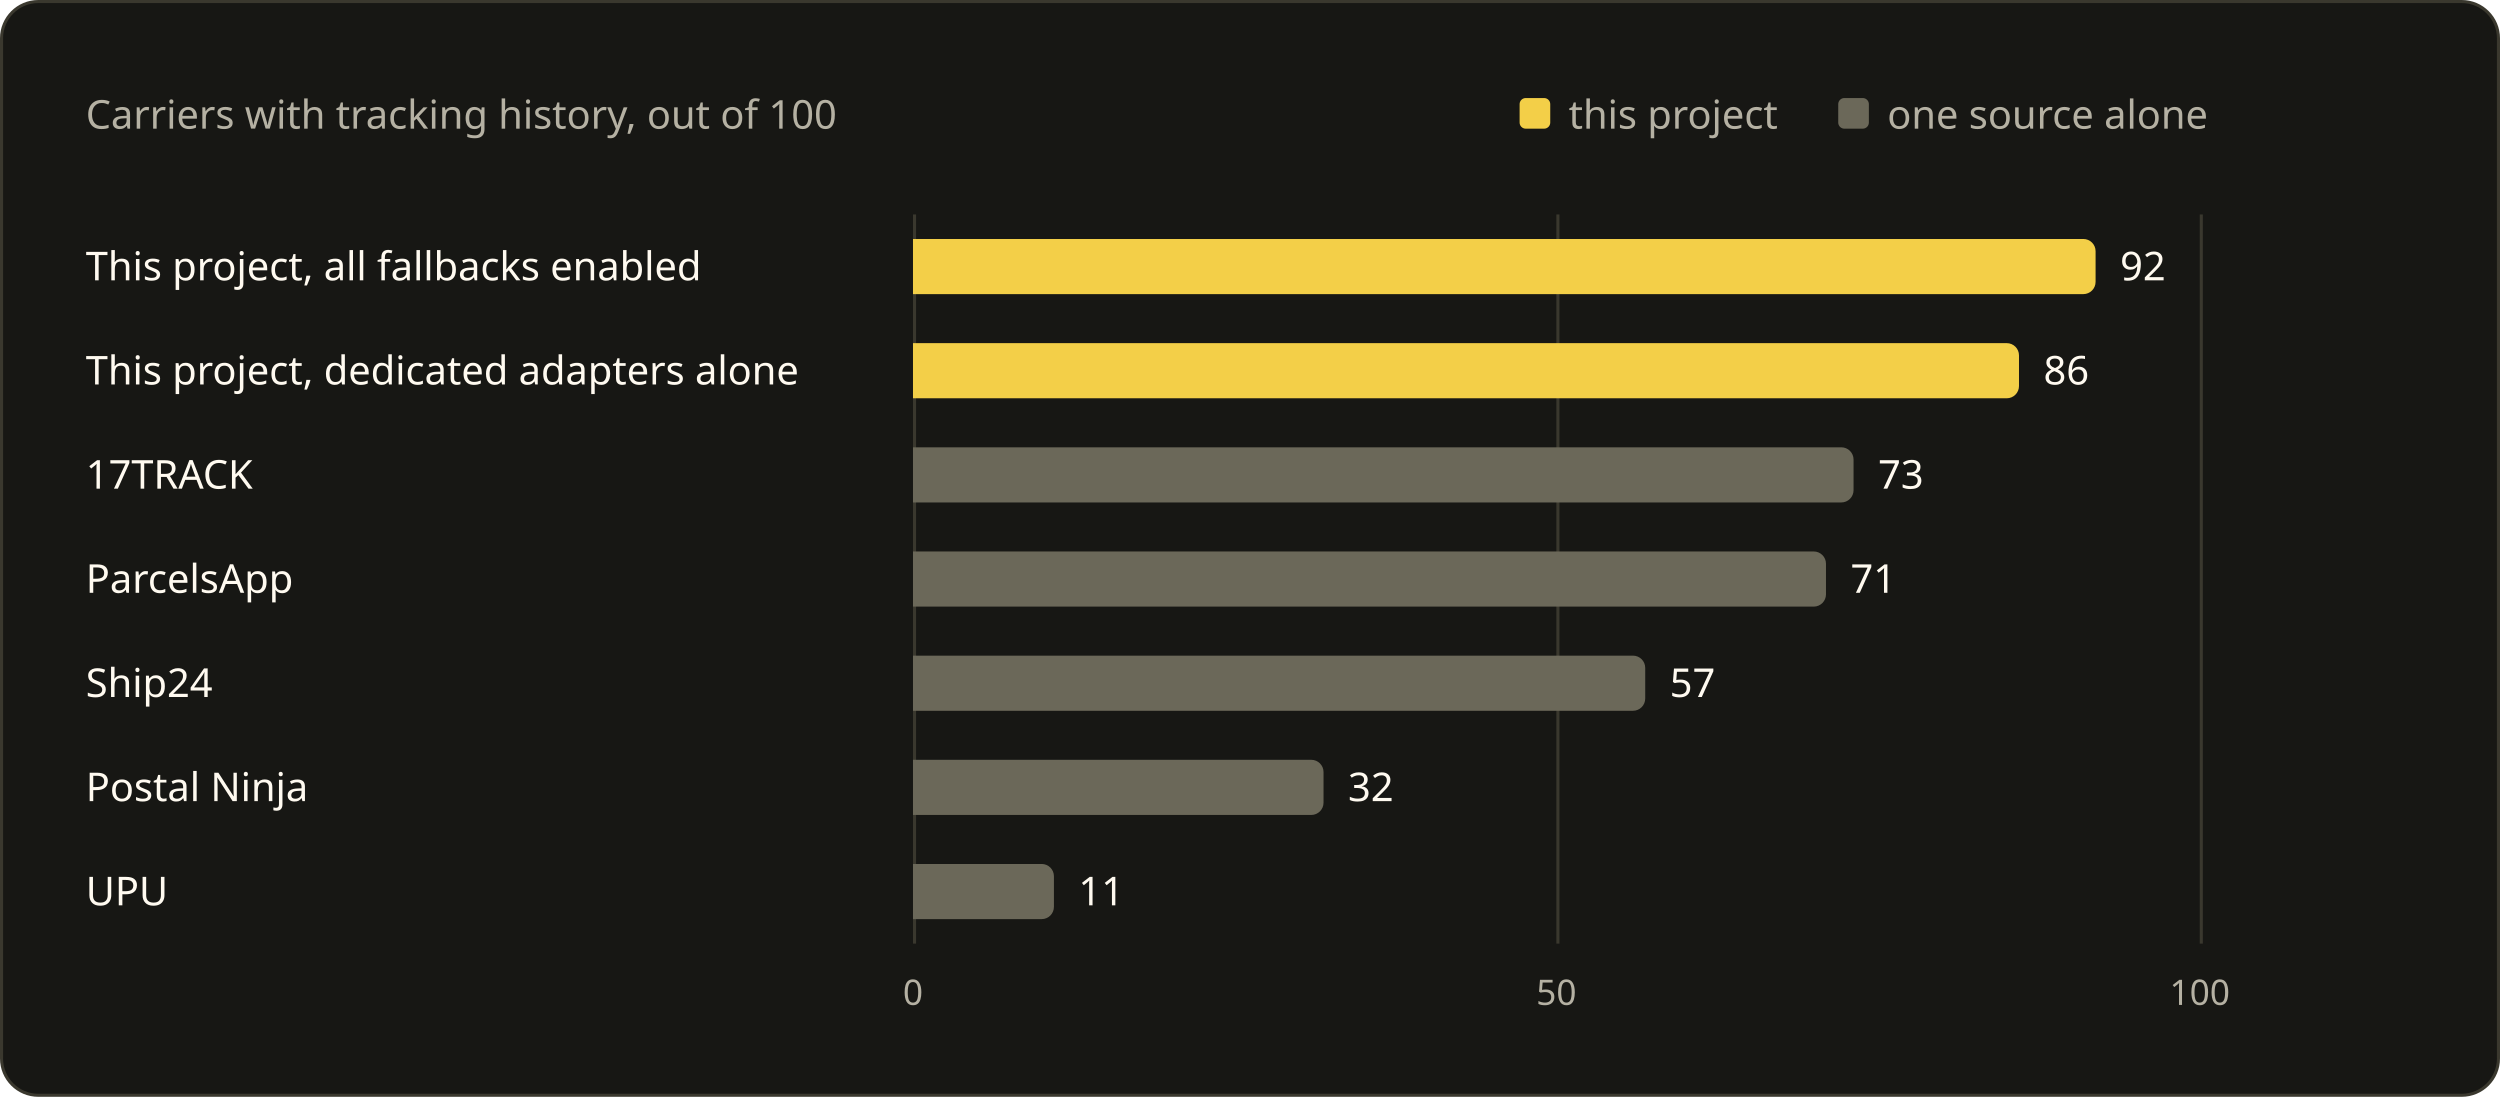
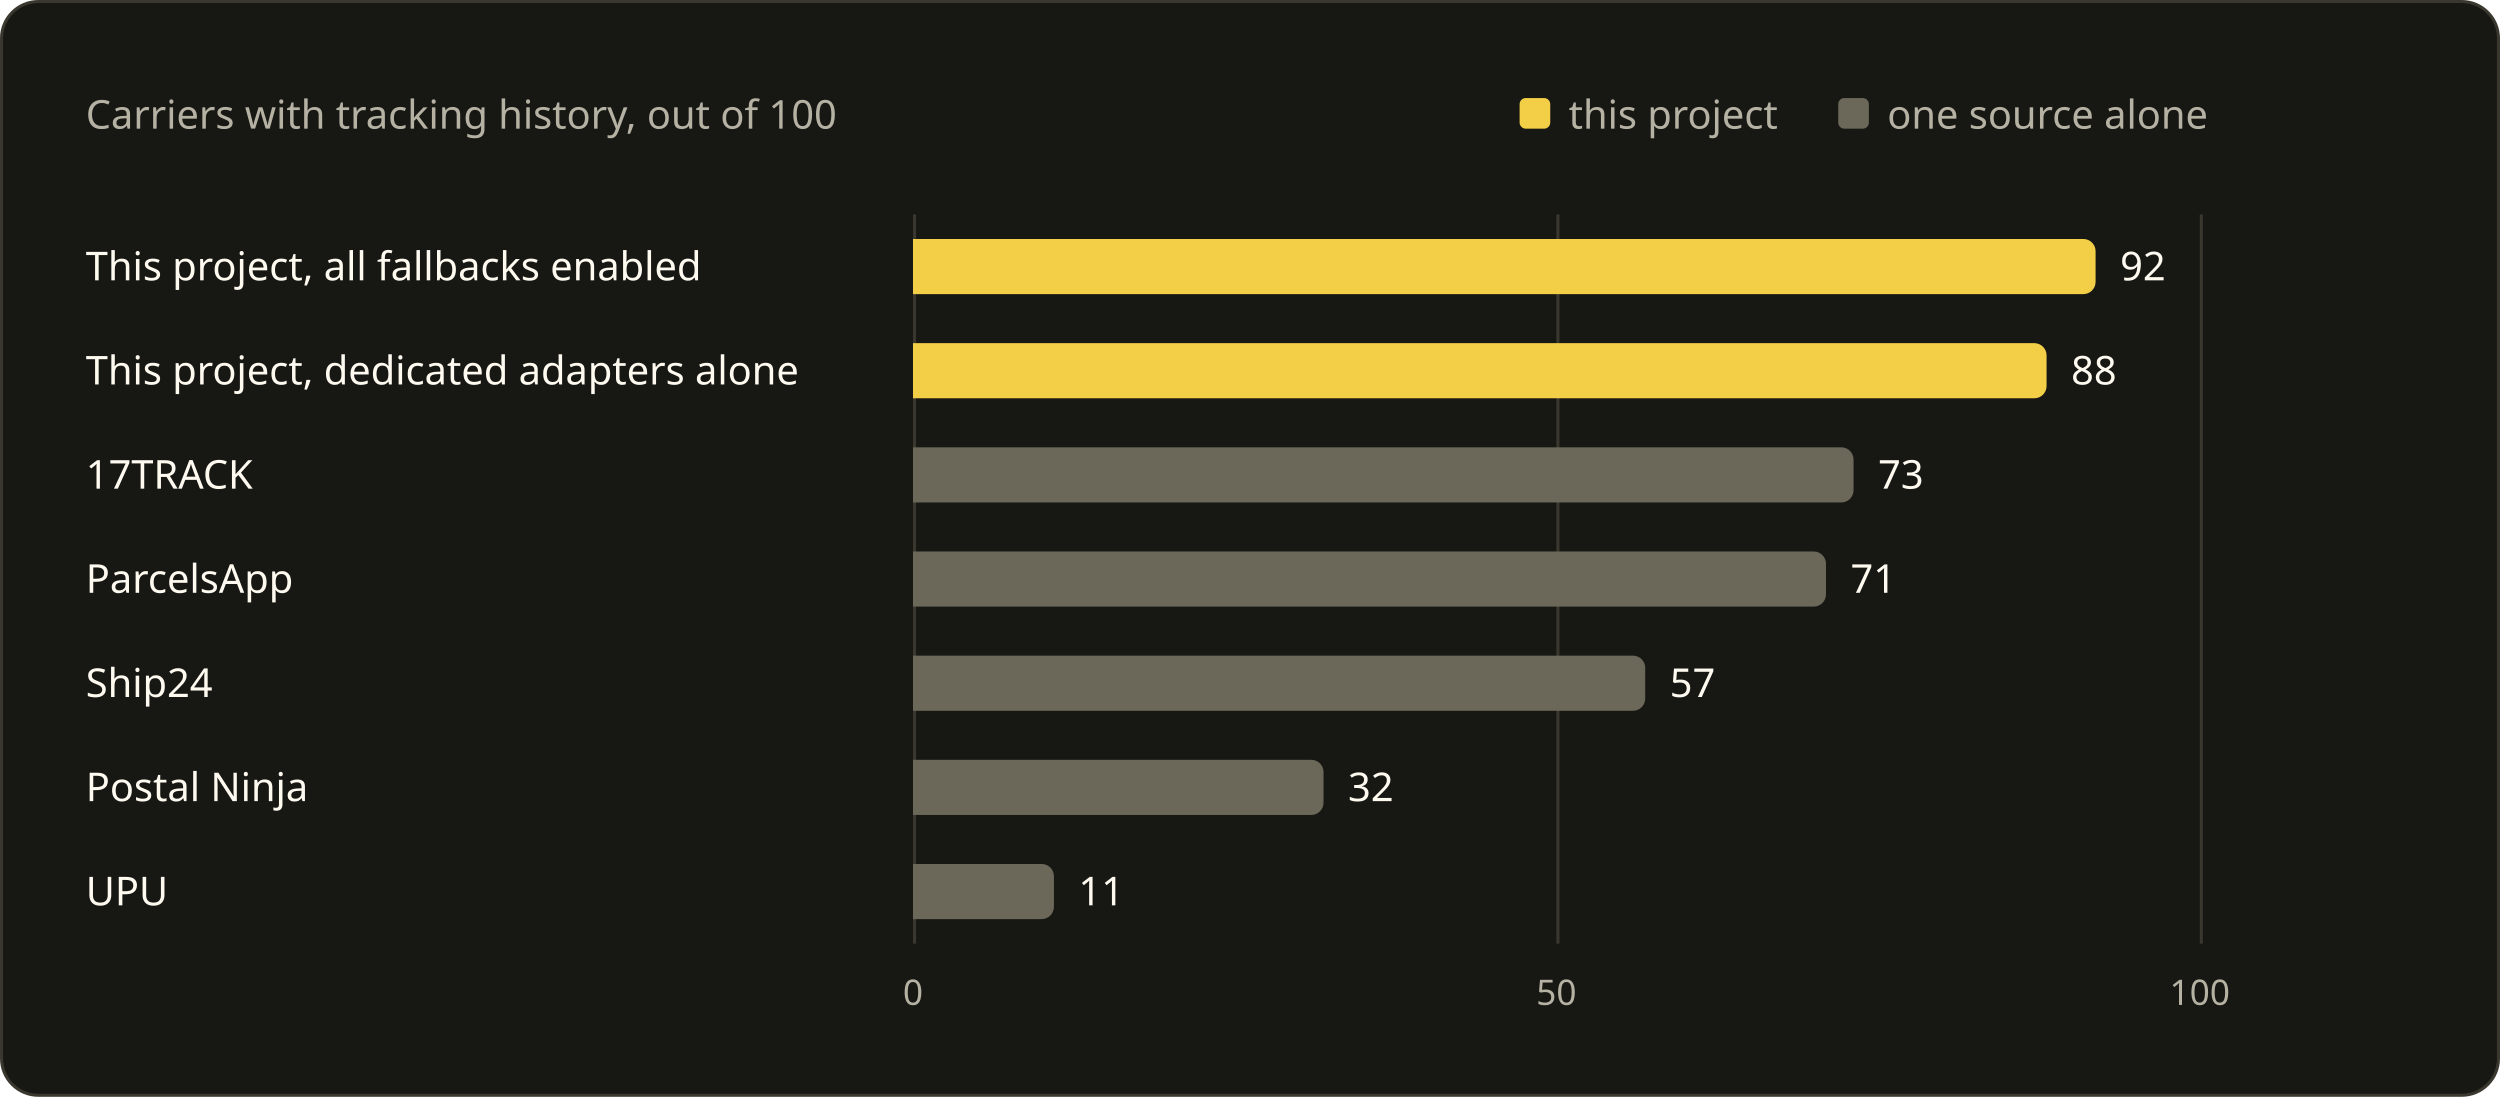
<svg xmlns="http://www.w3.org/2000/svg" viewBox="0 0 816 358" role="img" aria-label="Carriers with tracking history, by source">
  <style>text { font: 13px -apple-system, BlinkMacSystemFont, 'Segoe UI', 'Noto Sans', Helvetica, Arial, sans-serif; }</style>
  <rect x=".5" y=".5" width="815" height="357" rx="12" fill="#171714" stroke="#3a382e" />
  <g transform="translate(28 26)">
    <text x="0" y="16" fill="#b5b1a3">Carriers with tracking history, out of 100</text>
    <rect x="468" y="6" width="10" height="10" rx="2" fill="#f3cf48" />
    <text x="484" y="16" fill="#b5b1a3">this project</text>
    <rect x="572" y="6" width="10" height="10" rx="2" fill="#6b6859" />
    <text x="588" y="16" fill="#b5b1a3">one source alone</text>
    <path d="M270.5 44V282" stroke="#3a382e" />
    <path d="M480.5 44V282" stroke="#3a382e" />
    <path d="M690.5 44V282" stroke="#3a382e" />
    <text x="0" y="65.5" fill="#fffaf0" font-weight="600">This project, all fallbacks enabled</text>
    <path d="M270 52h382a4 4 0 0 1 4 4v10a4 4 0 0 1-4 4h-382z" fill="#f3cf48" />
    <text x="664" y="65.5" fill="#fffaf0" font-weight="600">92</text>
    <text x="0" y="99.5" fill="#fffaf0" font-weight="600">This project, dedicated adapters alone</text>
-     <path d="M270 86h357a4 4 0 0 1 4 4v10a4 4 0 0 1-4 4h-357z" fill="#f3cf48" />
-     <text x="639" y="99.5" fill="#fffaf0" font-weight="600">86</text>
+     <path d="M270 86h366a4 4 0 0 1 4 4v10a4 4 0 0 1-4 4h-366z" fill="#f3cf48" />
+     <text x="648" y="99.5" fill="#fffaf0" font-weight="600">88</text>
    <text x="0" y="133.5" fill="#fffaf0">17TRACK</text>
    <path d="M270 120h303a4 4 0 0 1 4 4v10a4 4 0 0 1-4 4h-303z" fill="#6b6859" />
    <text x="585" y="133.5" fill="#fffaf0">73</text>
    <text x="0" y="167.5" fill="#fffaf0">ParcelsApp</text>
    <path d="M270 154h294a4 4 0 0 1 4 4v10a4 4 0 0 1-4 4h-294z" fill="#6b6859" />
    <text x="576" y="167.5" fill="#fffaf0">71</text>
    <text x="0" y="201.5" fill="#fffaf0">Ship24</text>
    <path d="M270 188h235a4 4 0 0 1 4 4v10a4 4 0 0 1-4 4h-235z" fill="#6b6859" />
    <text x="517" y="201.5" fill="#fffaf0">57</text>
    <text x="0" y="235.5" fill="#fffaf0">Postal Ninja</text>
    <path d="M270 222h130a4 4 0 0 1 4 4v10a4 4 0 0 1-4 4h-130z" fill="#6b6859" />
    <text x="412" y="235.5" fill="#fffaf0">32</text>
    <text x="0" y="269.5" fill="#fffaf0">UPU</text>
    <path d="M270 256h42a4 4 0 0 1 4 4v10a4 4 0 0 1-4 4h-42z" fill="#6b6859" />
    <text x="324" y="269.5" fill="#fffaf0">11</text>
    <text x="270" y="302" fill="#b5b1a3" text-anchor="middle" style="font-size: 11.5px">0</text>
    <text x="480" y="302" fill="#b5b1a3" text-anchor="middle" style="font-size: 11.5px">50</text>
    <text x="690" y="302" fill="#b5b1a3" text-anchor="middle" style="font-size: 11.5px">100</text>
  </g>
</svg>
